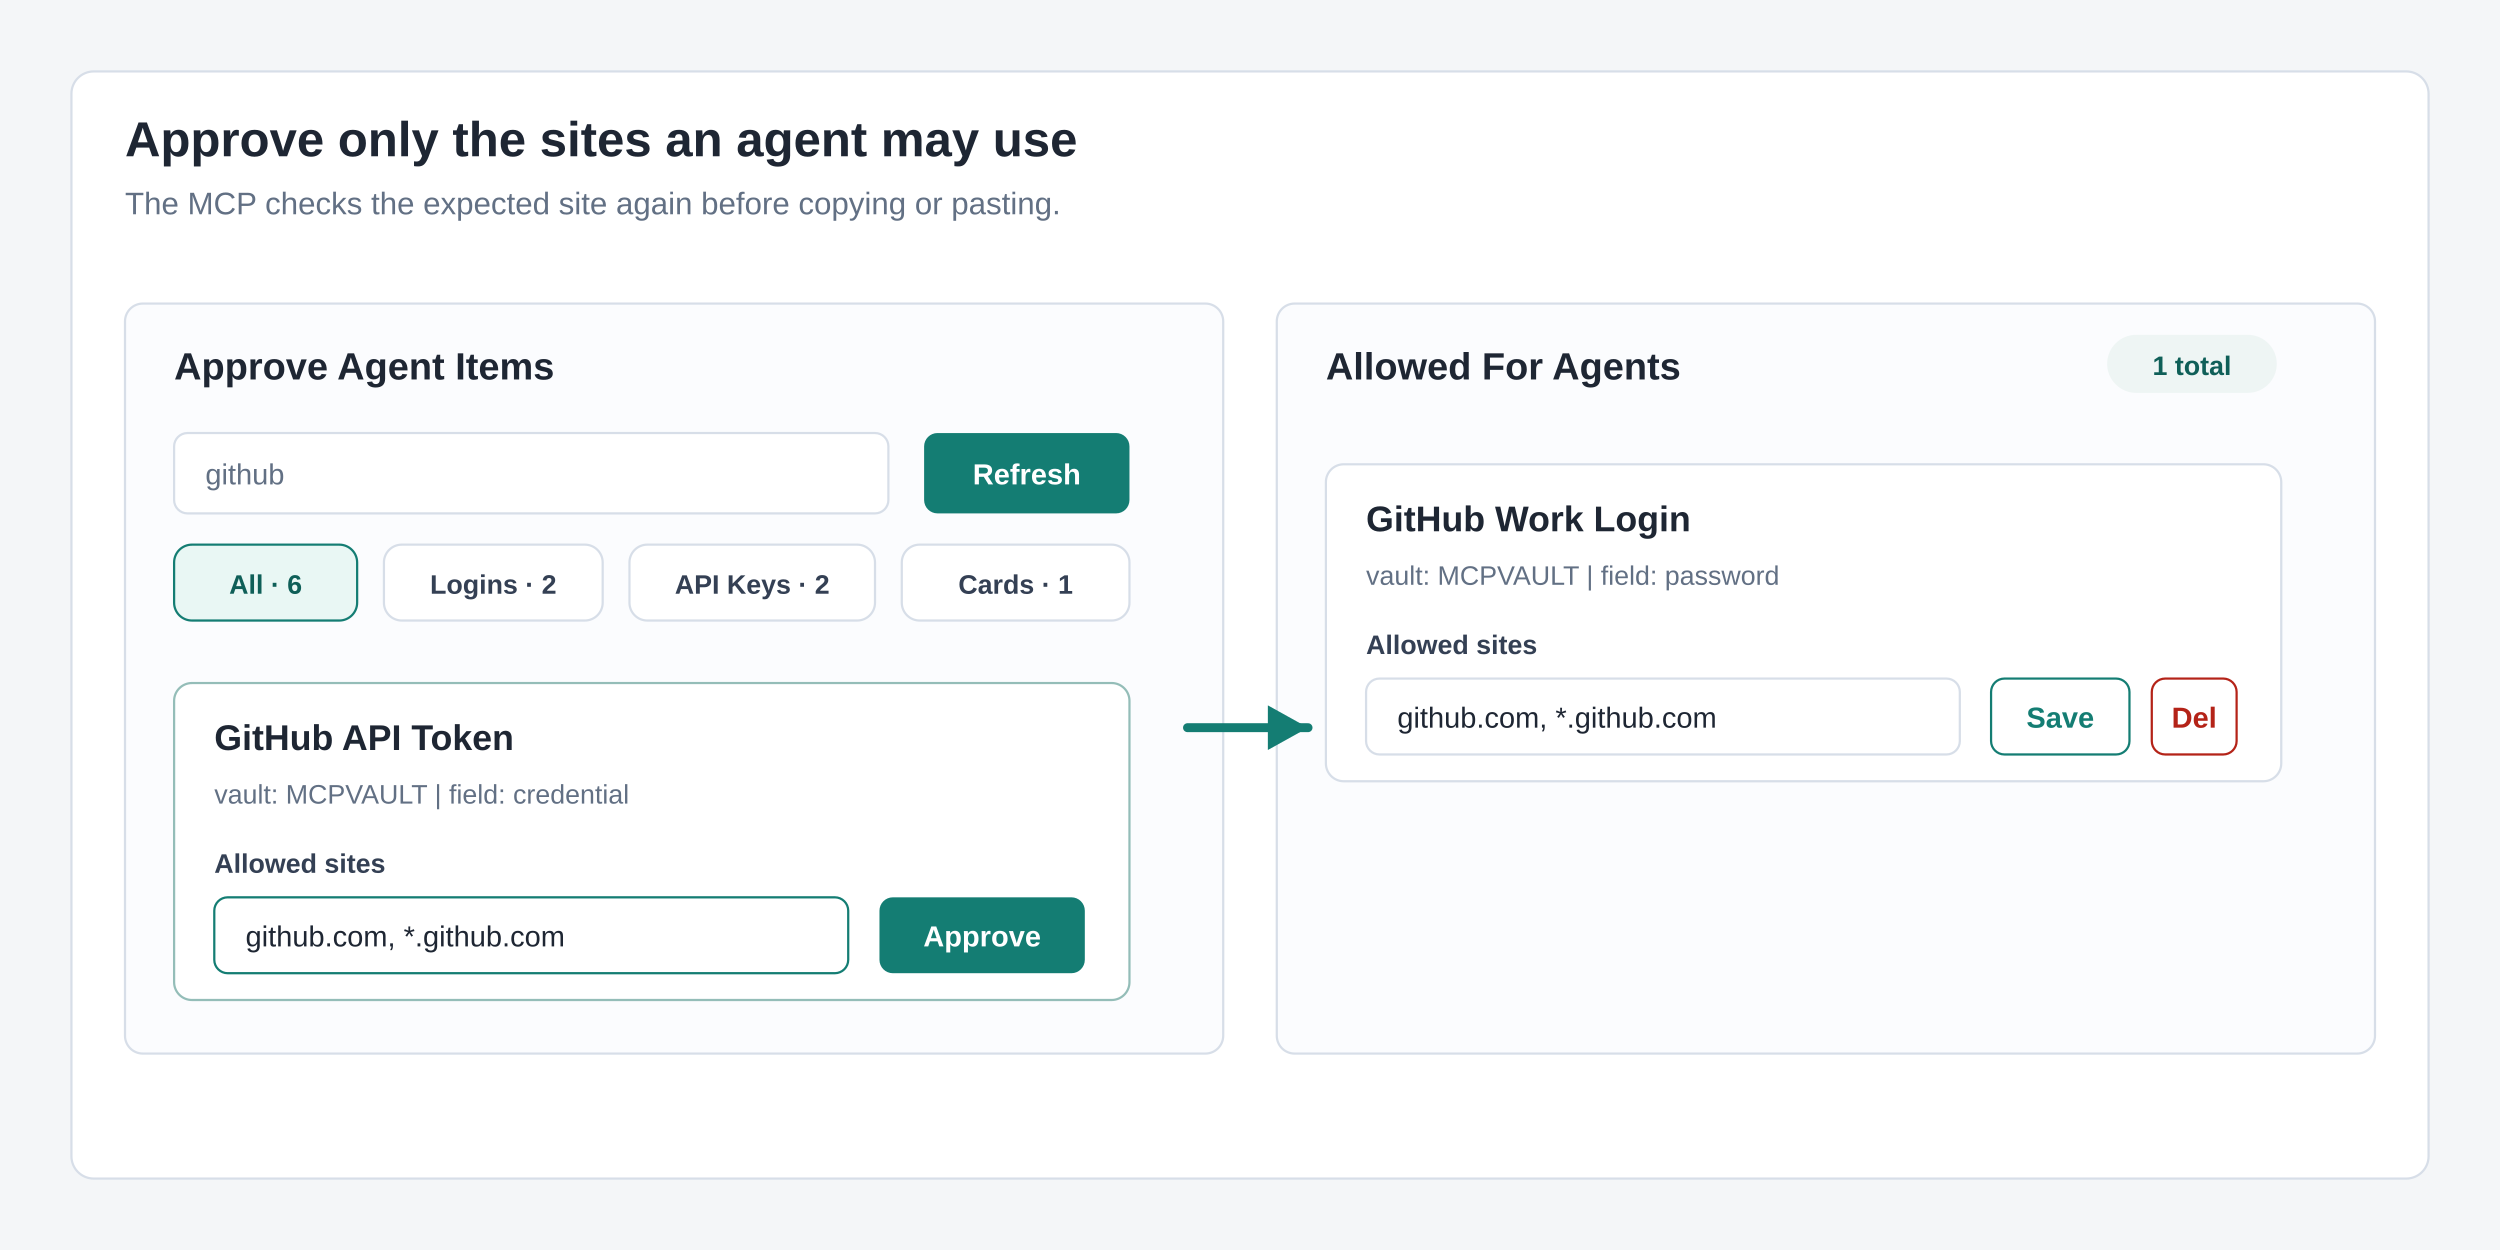
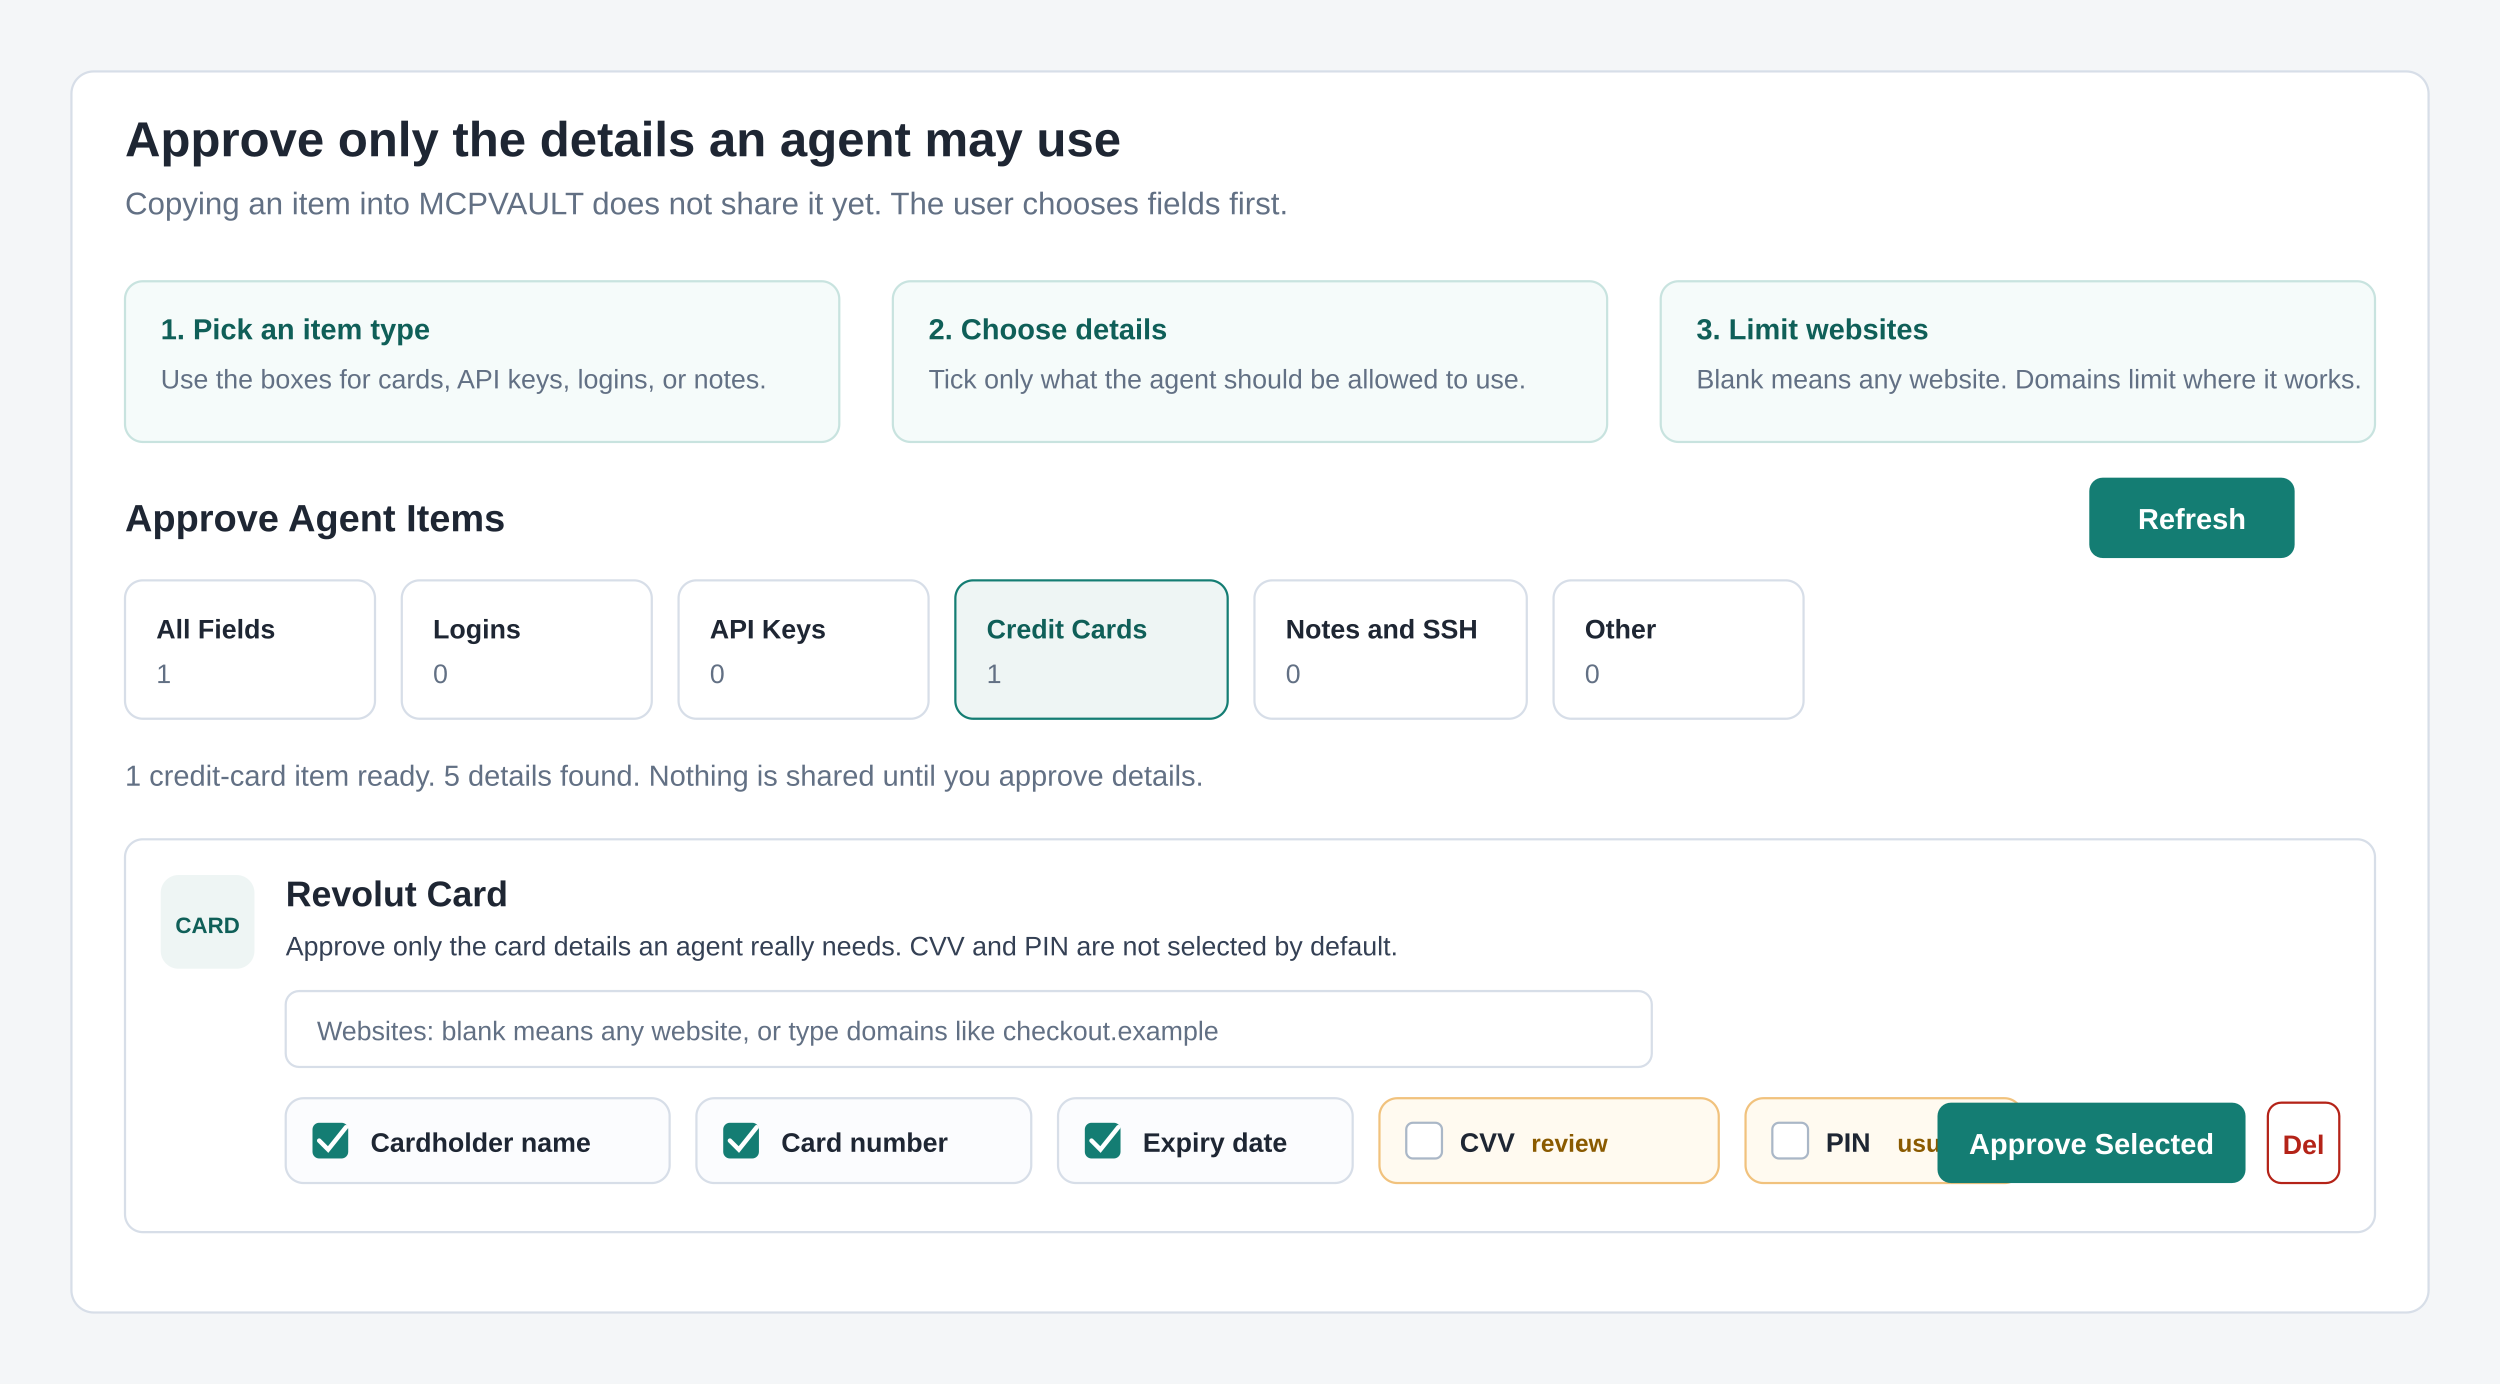
- <svg xmlns="http://www.w3.org/2000/svg" width="1120" height="560" viewBox="0 0 1120 560" role="img" aria-labelledby="title desc">
-   <rect width="1120" height="560" fill="#f4f6f8" />
-   <rect x="32" y="32" width="1056" height="496" rx="10" fill="#ffffff" stroke="#d7dee8" />
-   <text x="56" y="70" fill="#1e2633" font-family="Arial, sans-serif" font-size="22" font-weight="700">Approve only the sites an agent may use</text>
-   <text x="56" y="96" fill="#627084" font-family="Arial, sans-serif" font-size="14">The MCP checks the expected site again before copying or pasting.</text>
-   <rect x="56" y="136" width="492" height="336" rx="8" fill="#fbfcfe" stroke="#d7dee8" />
-   <text x="78" y="170" fill="#1e2633" font-family="Arial, sans-serif" font-size="17" font-weight="700">Approve Agent Items</text>
-   <rect x="78" y="194" width="320" height="36" rx="6" fill="#ffffff" stroke="#d7dee8" />
-   <text x="92" y="217" fill="#627084" font-family="Arial, sans-serif" font-size="13">github</text>
-   <rect x="414" y="194" width="92" height="36" rx="6" fill="#147d73" />
-   <text x="460" y="217" text-anchor="middle" fill="#ffffff" font-family="Arial, sans-serif" font-size="13" font-weight="700">Refresh</text>
-   <g transform="translate(78 244)">
-     <rect width="82" height="34" rx="8" fill="#e9f7f4" stroke="#147d73" />
-     <text x="41" y="22" text-anchor="middle" fill="#0f5f58" font-family="Arial, sans-serif" font-size="12" font-weight="700">All · 6</text>
-     <rect x="94" width="98" height="34" rx="8" fill="#fff" stroke="#d7dee8" />
-     <text x="143" y="22" text-anchor="middle" fill="#344054" font-family="Arial, sans-serif" font-size="12" font-weight="700">Logins · 2</text>
-     <rect x="204" width="110" height="34" rx="8" fill="#fff" stroke="#d7dee8" />
-     <text x="259" y="22" text-anchor="middle" fill="#344054" font-family="Arial, sans-serif" font-size="12" font-weight="700">API Keys · 2</text>
-     <rect x="326" width="102" height="34" rx="8" fill="#fff" stroke="#d7dee8" />
-     <text x="377" y="22" text-anchor="middle" fill="#344054" font-family="Arial, sans-serif" font-size="12" font-weight="700">Cards · 1</text>
+ <svg xmlns="http://www.w3.org/2000/svg" width="1120" height="620" viewBox="0 0 1120 620" role="img" aria-labelledby="title desc">
+   <rect width="1120" height="620" fill="#f4f6f8" />
+   <rect x="32" y="32" width="1056" height="556" rx="10" fill="#ffffff" stroke="#d7dee8" />
+   <text x="56" y="70" fill="#1e2633" font-family="Arial, sans-serif" font-size="22" font-weight="700">Approve only the details an agent may use</text>
+   <text x="56" y="96" fill="#627084" font-family="Arial, sans-serif" font-size="14">Copying an item into MCPVAULT does not share it yet. The user chooses fields first.</text>
+   <g transform="translate(56 126)">
+     <rect width="320" height="72" rx="8" fill="#f5fbfa" stroke="#c8e3df" />
+     <text x="16" y="26" fill="#0f5f58" font-family="Arial, sans-serif" font-size="13" font-weight="700">1. Pick an item type</text>
+     <text x="16" y="48" fill="#627084" font-family="Arial, sans-serif" font-size="12">Use the boxes for cards, API keys, logins, or notes.</text>
  </g>
-   <g transform="translate(78 306)">
-     <rect width="428" height="142" rx="8" fill="#ffffff" stroke="#94bdb8" />
-     <text x="18" y="30" fill="#1e2633" font-family="Arial, sans-serif" font-size="16" font-weight="700">GitHub API Token</text>
-     <text x="18" y="54" fill="#627084" font-family="Arial, sans-serif" font-size="12">vault: MCPVAULT | field: credential</text>
-     <text x="18" y="85" fill="#344054" font-family="Arial, sans-serif" font-size="12" font-weight="700">Allowed sites</text>
-     <rect x="18" y="96" width="284" height="34" rx="6" fill="#ffffff" stroke="#147d73" />
-     <text x="32" y="118" fill="#1e2633" font-family="Arial, sans-serif" font-size="13">github.com, *.github.com</text>
-     <rect x="316" y="96" width="92" height="34" rx="6" fill="#147d73" />
-     <text x="362" y="118" text-anchor="middle" fill="#ffffff" font-family="Arial, sans-serif" font-size="13" font-weight="700">Approve</text>
+   <g transform="translate(400 126)">
+     <rect width="320" height="72" rx="8" fill="#f5fbfa" stroke="#c8e3df" />
+     <text x="16" y="26" fill="#0f5f58" font-family="Arial, sans-serif" font-size="13" font-weight="700">2. Choose details</text>
+     <text x="16" y="48" fill="#627084" font-family="Arial, sans-serif" font-size="12">Tick only what the agent should be allowed to use.</text>
  </g>
-   <rect x="572" y="136" width="492" height="336" rx="8" fill="#fbfcfe" stroke="#d7dee8" />
-   <text x="594" y="170" fill="#1e2633" font-family="Arial, sans-serif" font-size="17" font-weight="700">Allowed For Agents</text>
-   <rect x="944" y="150" width="76" height="26" rx="13" fill="#eef5f4" />
-   <text x="982" y="168" text-anchor="middle" fill="#0f5f58" font-family="Arial, sans-serif" font-size="12" font-weight="700">1 total</text>
-   <g transform="translate(594 208)">
-     <rect width="428" height="142" rx="8" fill="#ffffff" stroke="#d7dee8" />
-     <text x="18" y="30" fill="#1e2633" font-family="Arial, sans-serif" font-size="16" font-weight="700">GitHub Work Login</text>
-     <text x="18" y="54" fill="#627084" font-family="Arial, sans-serif" font-size="12">vault: MCPVAULT | field: password</text>
-     <text x="18" y="85" fill="#344054" font-family="Arial, sans-serif" font-size="12" font-weight="700">Allowed sites</text>
-     <rect x="18" y="96" width="266" height="34" rx="6" fill="#ffffff" stroke="#d7dee8" />
-     <text x="32" y="118" fill="#1e2633" font-family="Arial, sans-serif" font-size="13">github.com, *.github.com</text>
-     <rect x="298" y="96" width="62" height="34" rx="6" fill="#ffffff" stroke="#147d73" />
-     <text x="329" y="118" text-anchor="middle" fill="#147d73" font-family="Arial, sans-serif" font-size="13" font-weight="700">Save</text>
-     <rect x="370" y="96" width="38" height="34" rx="6" fill="#ffffff" stroke="#b42318" />
-     <text x="389" y="118" text-anchor="middle" fill="#b42318" font-family="Arial, sans-serif" font-size="13" font-weight="700">Del</text>
+   <g transform="translate(744 126)">
+     <rect width="320" height="72" rx="8" fill="#f5fbfa" stroke="#c8e3df" />
+     <text x="16" y="26" fill="#0f5f58" font-family="Arial, sans-serif" font-size="13" font-weight="700">3. Limit websites</text>
+     <text x="16" y="48" fill="#627084" font-family="Arial, sans-serif" font-size="12">Blank means any website. Domains limit where it works.</text>
  </g>
-   <path d="M532 326 h54" stroke="#147d73" stroke-width="4" stroke-linecap="round" />
-   <path d="M586 326 l-18 -10 v20 z" fill="#147d73" />
+   <text x="56" y="238" fill="#1e2633" font-family="Arial, sans-serif" font-size="17" font-weight="700">Approve Agent Items</text>
+   <rect x="936" y="214" width="92" height="36" rx="6" fill="#147d73" />
+   <text x="982" y="237" text-anchor="middle" fill="#ffffff" font-family="Arial, sans-serif" font-size="13" font-weight="700">Refresh</text>
+   <g transform="translate(56 260)">
+     <rect width="112" height="62" rx="8" fill="#ffffff" stroke="#d7dee8" />
+     <text x="14" y="26" fill="#1e2633" font-family="Arial, sans-serif" font-size="12" font-weight="700">All Fields</text>
+     <text x="14" y="46" fill="#627084" font-family="Arial, sans-serif" font-size="12">1</text>
+     <rect x="124" width="112" height="62" rx="8" fill="#ffffff" stroke="#d7dee8" />
+     <text x="138" y="26" fill="#1e2633" font-family="Arial, sans-serif" font-size="12" font-weight="700">Logins</text>
+     <text x="138" y="46" fill="#627084" font-family="Arial, sans-serif" font-size="12">0</text>
+     <rect x="248" width="112" height="62" rx="8" fill="#ffffff" stroke="#d7dee8" />
+     <text x="262" y="26" fill="#1e2633" font-family="Arial, sans-serif" font-size="12" font-weight="700">API Keys</text>
+     <text x="262" y="46" fill="#627084" font-family="Arial, sans-serif" font-size="12">0</text>
+     <rect x="372" width="122" height="62" rx="8" fill="#eef5f4" stroke="#147d73" />
+     <text x="386" y="26" fill="#0f5f58" font-family="Arial, sans-serif" font-size="12" font-weight="700">Credit Cards</text>
+     <text x="386" y="46" fill="#627084" font-family="Arial, sans-serif" font-size="12">1</text>
+     <rect x="506" width="122" height="62" rx="8" fill="#ffffff" stroke="#d7dee8" />
+     <text x="520" y="26" fill="#1e2633" font-family="Arial, sans-serif" font-size="12" font-weight="700">Notes and SSH</text>
+     <text x="520" y="46" fill="#627084" font-family="Arial, sans-serif" font-size="12">0</text>
+     <rect x="640" width="112" height="62" rx="8" fill="#ffffff" stroke="#d7dee8" />
+     <text x="654" y="26" fill="#1e2633" font-family="Arial, sans-serif" font-size="12" font-weight="700">Other</text>
+     <text x="654" y="46" fill="#627084" font-family="Arial, sans-serif" font-size="12">0</text>
+   </g>
+   <text x="56" y="352" fill="#627084" font-family="Arial, sans-serif" font-size="13">1 credit-card item ready. 5 details found. Nothing is shared until you approve details.</text>
+   <g transform="translate(56 376)">
+     <rect width="1008" height="176" rx="8" fill="#ffffff" stroke="#d7dee8" />
+     <rect x="16" y="16" width="42" height="42" rx="8" fill="#eef5f4" />
+     <text x="37" y="42" text-anchor="middle" fill="#0f5f58" font-family="Arial, sans-serif" font-size="10" font-weight="900">CARD</text>
+     <text x="72" y="30" fill="#1e2633" font-family="Arial, sans-serif" font-size="16" font-weight="700">Revolut Card</text>
+     <text x="72" y="52" fill="#344054" font-family="Arial, sans-serif" font-size="12">Approve only the card details an agent really needs. CVV and PIN are not selected by default.</text>
+     <rect x="72" y="68" width="612" height="34" rx="6" fill="#ffffff" stroke="#d7dee8" />
+     <text x="86" y="90" fill="#627084" font-family="Arial, sans-serif" font-size="12">Websites: blank means any website, or type domains like checkout.example</text>
+     <g transform="translate(72 116)">
+       <rect width="172" height="38" rx="8" fill="#fbfcfe" stroke="#d7dee8" />
+       <rect x="12" y="11" width="16" height="16" rx="3" fill="#147d73" />
+       <path d="M15 19l4 4 8-10" fill="none" stroke="#fff" stroke-width="2" stroke-linecap="round" />
+       <text x="38" y="24" fill="#1e2633" font-family="Arial, sans-serif" font-size="12" font-weight="700">Cardholder name</text>
+       <rect x="184" width="150" height="38" rx="8" fill="#fbfcfe" stroke="#d7dee8" />
+       <rect x="196" y="11" width="16" height="16" rx="3" fill="#147d73" />
+       <path d="M199 19l4 4 8-10" fill="none" stroke="#fff" stroke-width="2" stroke-linecap="round" />
+       <text x="222" y="24" fill="#1e2633" font-family="Arial, sans-serif" font-size="12" font-weight="700">Card number</text>
+       <rect x="346" width="132" height="38" rx="8" fill="#fbfcfe" stroke="#d7dee8" />
+       <rect x="358" y="11" width="16" height="16" rx="3" fill="#147d73" />
+       <path d="M361 19l4 4 8-10" fill="none" stroke="#fff" stroke-width="2" stroke-linecap="round" />
+       <text x="384" y="24" fill="#1e2633" font-family="Arial, sans-serif" font-size="12" font-weight="700">Expiry date</text>
+       <rect x="490" width="152" height="38" rx="8" fill="#fffaf0" stroke="#f1c27d" />
+       <rect x="502" y="11" width="16" height="16" rx="3" fill="#ffffff" stroke="#aab7c7" />
+       <text x="526" y="24" fill="#1e2633" font-family="Arial, sans-serif" font-size="12" font-weight="700">CVV</text>
+       <text x="558" y="24" fill="#8a5a00" font-family="Arial, sans-serif" font-size="11" font-weight="700">review</text>
+       <rect x="654" width="124" height="38" rx="8" fill="#fffaf0" stroke="#f1c27d" />
+       <rect x="666" y="11" width="16" height="16" rx="3" fill="#ffffff" stroke="#aab7c7" />
+       <text x="690" y="24" fill="#1e2633" font-family="Arial, sans-serif" font-size="12" font-weight="700">PIN</text>
+       <text x="722" y="24" fill="#8a5a00" font-family="Arial, sans-serif" font-size="11" font-weight="700">usually no</text>
+     </g>
+     <rect x="812" y="118" width="138" height="36" rx="6" fill="#147d73" />
+     <text x="881" y="141" text-anchor="middle" fill="#ffffff" font-family="Arial, sans-serif" font-size="13" font-weight="700">Approve Selected</text>
+     <rect x="960" y="118" width="32" height="36" rx="6" fill="#ffffff" stroke="#b42318" />
+     <text x="976" y="141" text-anchor="middle" fill="#b42318" font-family="Arial, sans-serif" font-size="12" font-weight="700">Del</text>
+   </g>
</svg>
